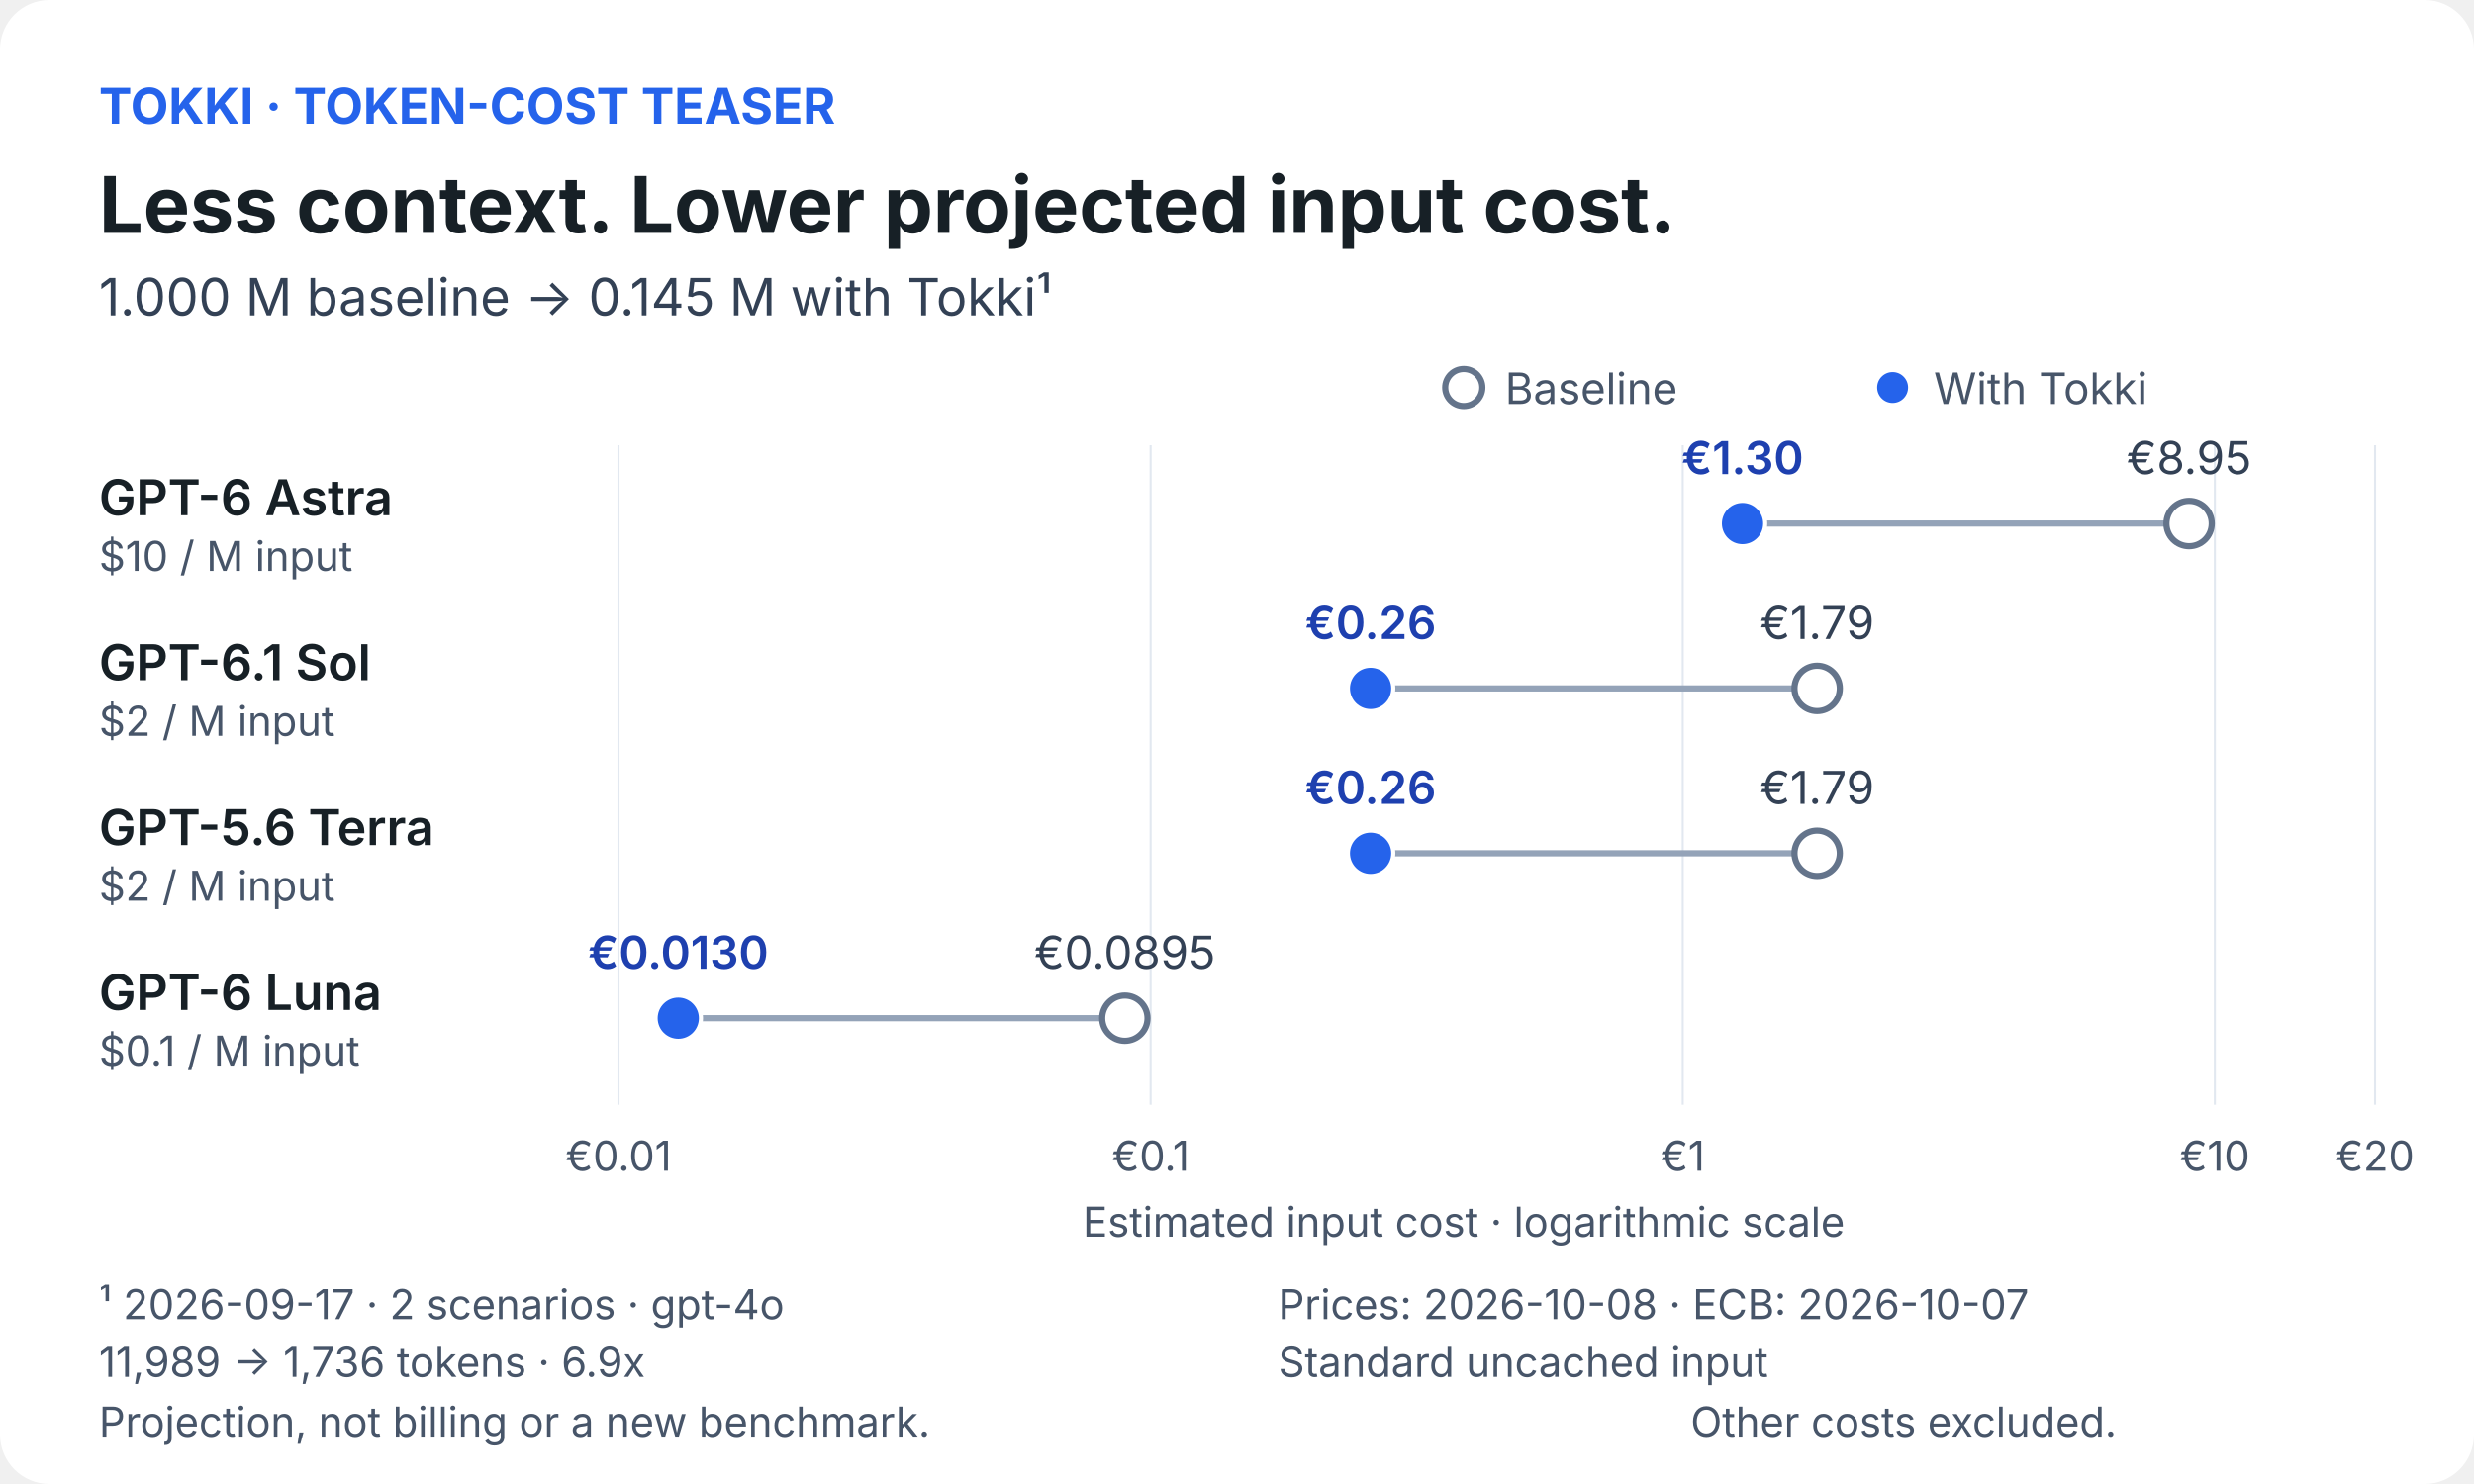
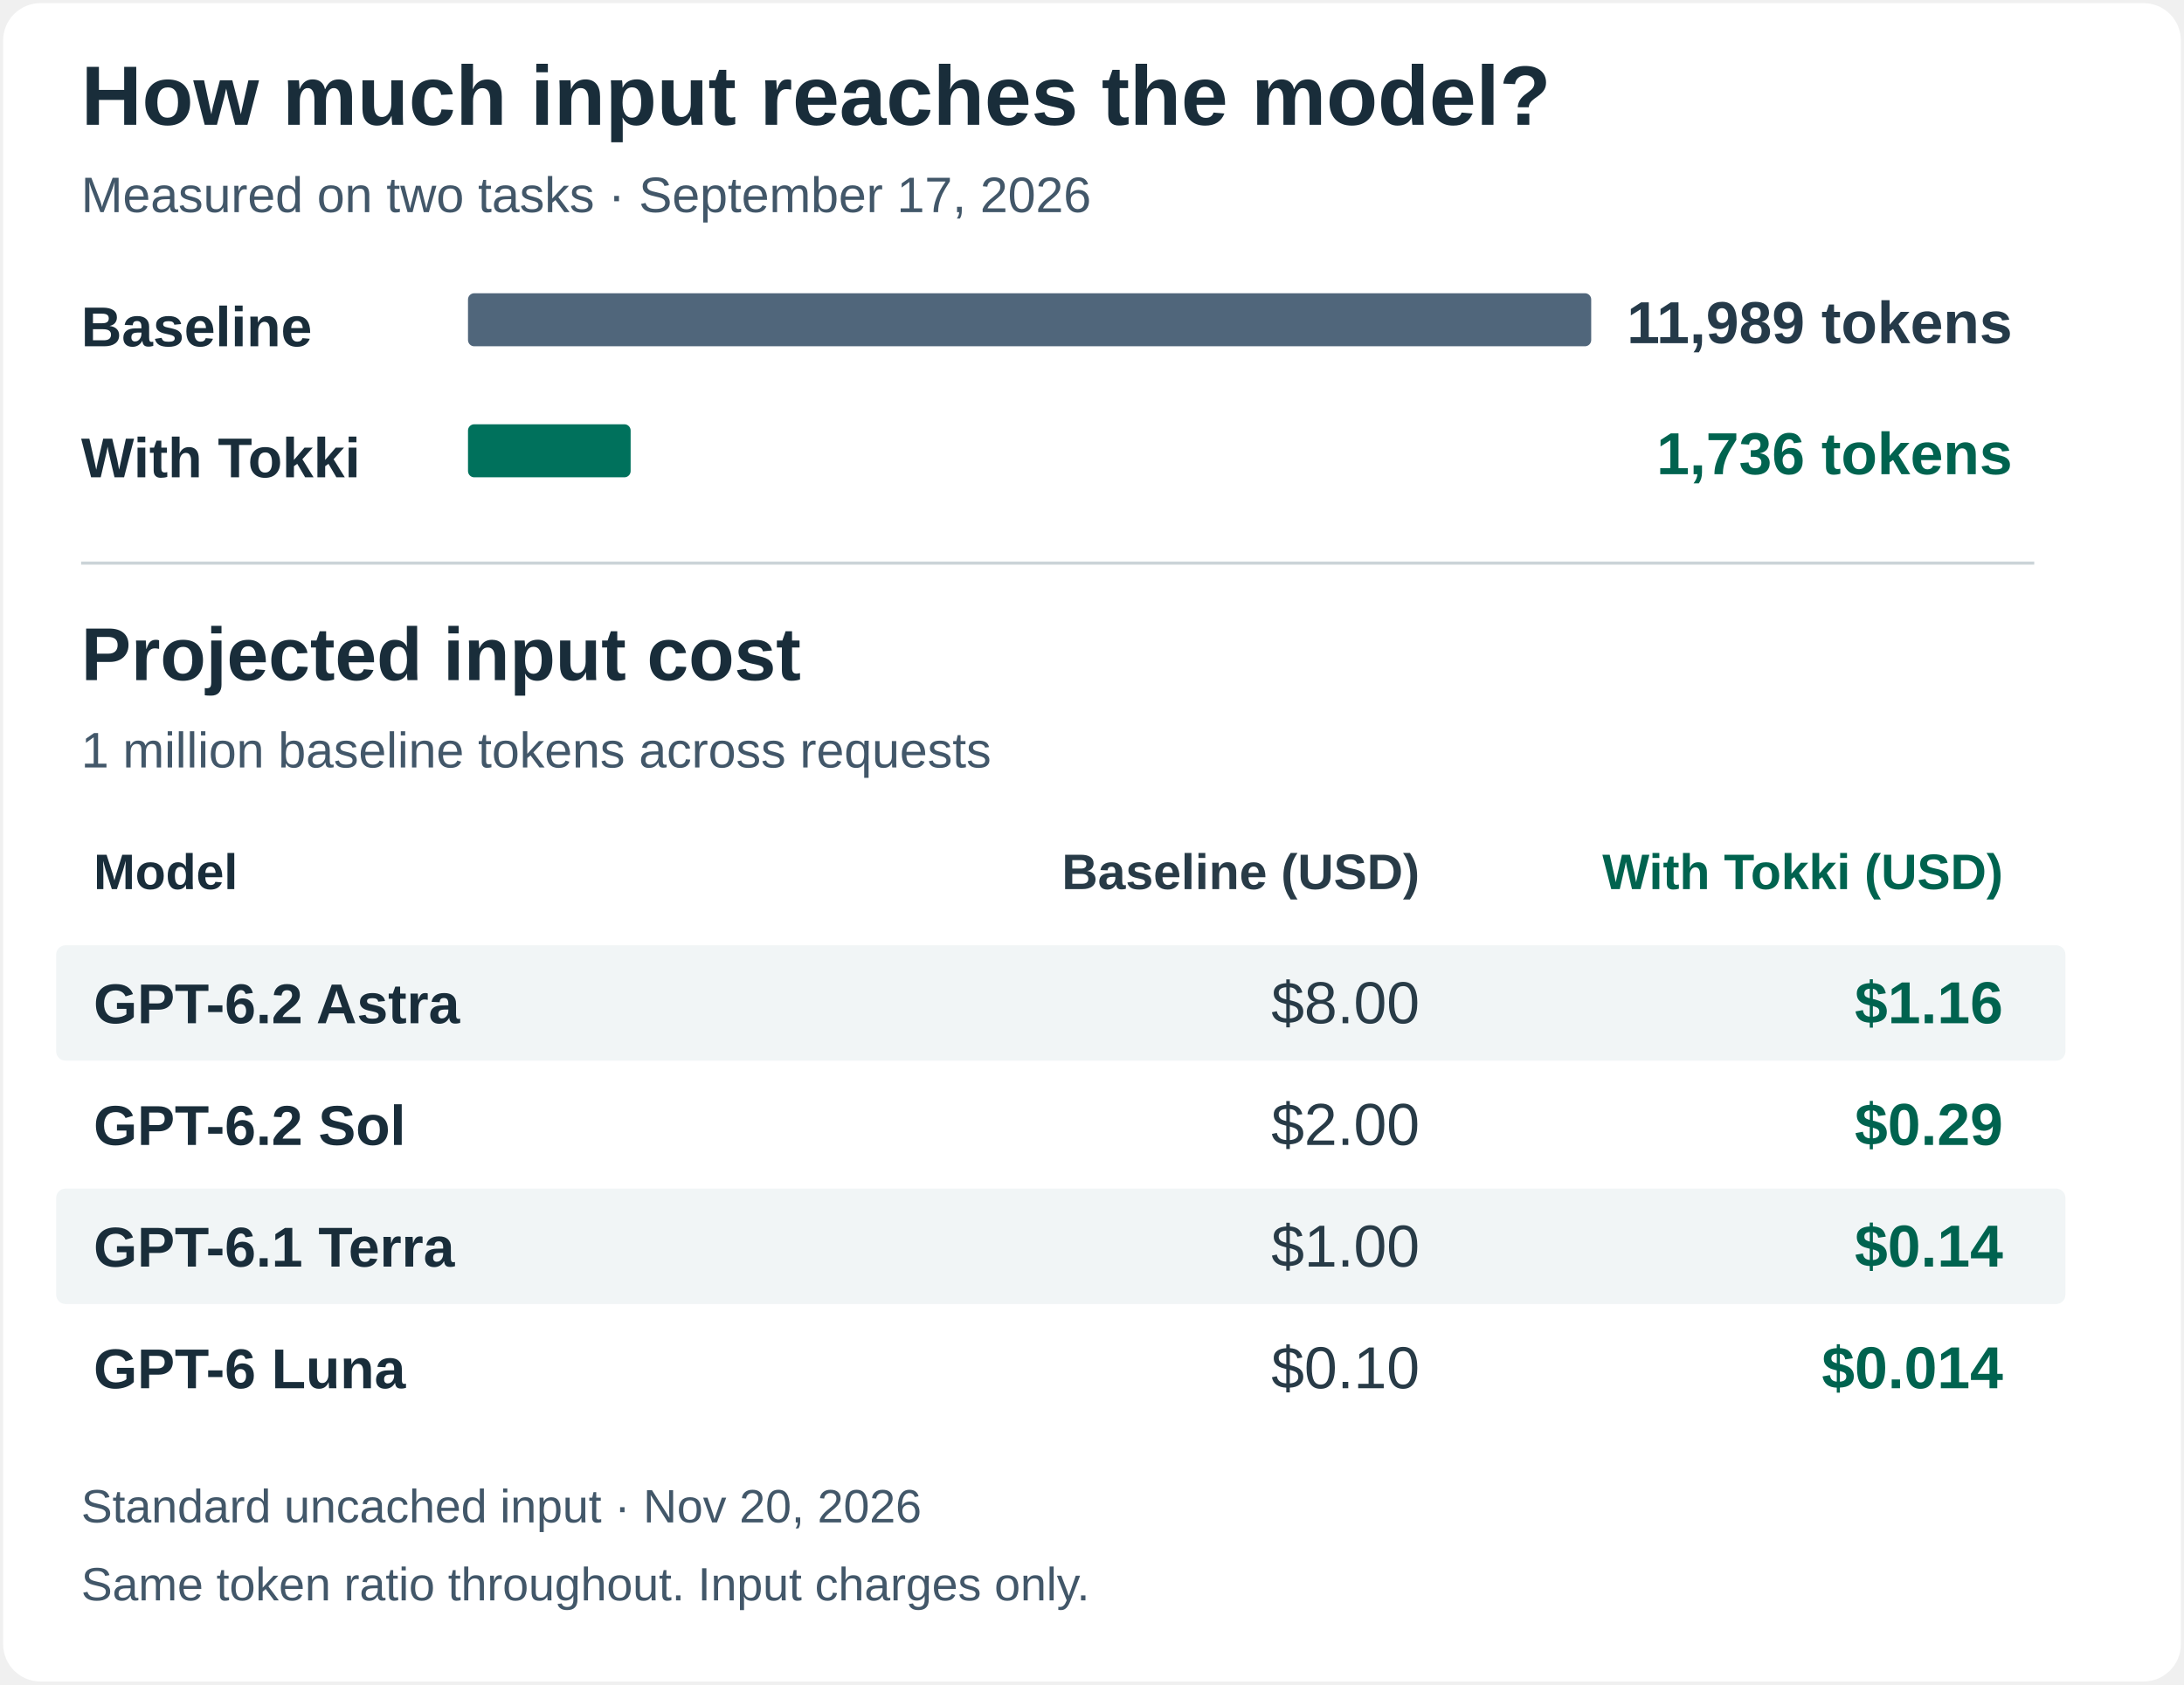
- <svg xmlns="http://www.w3.org/2000/svg" viewBox="0 0 1200 720" width="700" height="420" role="img" aria-labelledby="ctxcost-title ctxcost-desc" font-family="Inter, ui-sans-serif, system-ui, -apple-system, BlinkMacSystemFont, Segoe UI, sans-serif">
-   <rect width="1200" height="720" rx="24" fill="#ffffff" />
-   <text x="48" y="60" font-size="24" fill="#2563eb" font-weight="700">TOKKI · TOKEN-COST TEASER</text>
-   <text x="48" y="113" font-size="38" fill="#172026" font-weight="700">Less context. Lower projected input cost.</text>
-   <text x="48" y="153" font-size="25" fill="#334155">1.000 M baseline → 0.145 M with Tokki¹</text>
-   <circle cx="710" cy="188" r="9" fill="#ffffff" stroke="#64748b" stroke-width="3" />
-   <text x="730" y="196" font-size="21" fill="#475569">Baseline</text>
-   <circle cx="918" cy="188" r="9" fill="#2563eb" stroke="#ffffff" stroke-width="3" />
-   <text x="938" y="196" font-size="21" fill="#475569">With Tokki</text>
-   <line x1="300.0" y1="216" x2="300.0" y2="536" stroke="#e2e8f0" />
-   <text x="300.0" y="568" font-size="20" fill="#475569" text-anchor="middle">€0.01</text>
-   <line x1="558.1" y1="216" x2="558.1" y2="536" stroke="#e2e8f0" />
-   <text x="558.1" y="568" font-size="20" fill="#475569" text-anchor="middle">€0.1</text>
-   <line x1="816.2" y1="216" x2="816.2" y2="536" stroke="#e2e8f0" />
-   <text x="816.2" y="568" font-size="20" fill="#475569" text-anchor="middle">€1</text>
-   <line x1="1074.3" y1="216" x2="1074.3" y2="536" stroke="#e2e8f0" />
-   <text x="1074.3" y="568" font-size="20" fill="#475569" text-anchor="middle">€10</text>
-   <line x1="1152.0" y1="216" x2="1152.0" y2="536" stroke="#e2e8f0" />
-   <text x="1152.0" y="568" font-size="20" fill="#475569" text-anchor="middle">€20</text>
-   <g id="ctxcost-cost-astra">
-     <text x="48" y="250" font-size="24" fill="#172026" font-weight="600">GPT-6 Astra</text>
-     <text x="48" y="277" font-size="20" fill="#475569">$10 / M input</text>
-     <line x1="845.2" y1="254" x2="1061.8" y2="254" stroke="#94a3b8" stroke-width="3" />
-     <circle id="ctxcost-astra-baseline" cx="1061.8" cy="254" r="11" fill="#ffffff" stroke="#64748b" stroke-width="3" />
-     <circle id="ctxcost-astra-tokki" cx="845.2" cy="254" r="11" fill="#2563eb" stroke="#ffffff" stroke-width="2" />
-     <text x="1061.8" y="230" font-size="22" fill="#334155" id="astra-baseline-cost" text-anchor="middle">€8.95</text>
-     <text x="845.2" y="230" font-size="22" fill="#1e40af" id="astra-tokki-cost" text-anchor="middle" font-weight="600">€1.30</text>
-   </g>
-   <g id="ctxcost-cost-sol">
-     <text x="48" y="330" font-size="24" fill="#172026" font-weight="600">GPT-6.1 Sol</text>
-     <text x="48" y="357" font-size="20" fill="#475569">$2 / M input</text>
-     <line x1="664.8" y1="334" x2="881.4" y2="334" stroke="#94a3b8" stroke-width="3" />
-     <circle id="ctxcost-sol-baseline" cx="881.4" cy="334" r="11" fill="#ffffff" stroke="#64748b" stroke-width="3" />
-     <circle id="ctxcost-sol-tokki" cx="664.8" cy="334" r="11" fill="#2563eb" stroke="#ffffff" stroke-width="2" />
-     <text x="881.4" y="310" font-size="22" fill="#334155" id="sol-baseline-cost" text-anchor="middle">€1.79</text>
-     <text x="664.8" y="310" font-size="22" fill="#1e40af" id="sol-tokki-cost" text-anchor="middle" font-weight="600">€0.26</text>
-   </g>
-   <g id="ctxcost-cost-terra">
-     <text x="48" y="410" font-size="24" fill="#172026" font-weight="600">GPT-5.6 Terra</text>
-     <text x="48" y="437" font-size="20" fill="#475569">$2 / M input</text>
-     <line x1="664.8" y1="414" x2="881.4" y2="414" stroke="#94a3b8" stroke-width="3" />
-     <circle id="ctxcost-terra-baseline" cx="881.4" cy="414" r="11" fill="#ffffff" stroke="#64748b" stroke-width="3" />
-     <circle id="ctxcost-terra-tokki" cx="664.8" cy="414" r="11" fill="#2563eb" stroke="#ffffff" stroke-width="2" />
-     <text x="881.4" y="390" font-size="22" fill="#334155" id="terra-baseline-cost" text-anchor="middle">€1.79</text>
-     <text x="664.8" y="390" font-size="22" fill="#1e40af" id="terra-tokki-cost" text-anchor="middle" font-weight="600">€0.26</text>
-   </g>
-   <g id="ctxcost-cost-luna">
-     <text x="48" y="490" font-size="24" fill="#172026" font-weight="600">GPT-6 Luna</text>
-     <text x="48" y="517" font-size="20" fill="#475569">$0.1 / M input</text>
-     <line x1="329.0" y1="494" x2="545.6" y2="494" stroke="#94a3b8" stroke-width="3" />
-     <circle id="ctxcost-luna-baseline" cx="545.6" cy="494" r="11" fill="#ffffff" stroke="#64748b" stroke-width="3" />
-     <circle id="ctxcost-luna-tokki" cx="329.0" cy="494" r="11" fill="#2563eb" stroke="#ffffff" stroke-width="2" />
-     <text x="545.6" y="470" font-size="22" fill="#334155" id="luna-baseline-cost" text-anchor="middle">€0.0895</text>
-     <text x="329.0" y="470" font-size="22" fill="#1e40af" id="luna-tokki-cost" text-anchor="middle" font-weight="600">€0.0130</text>
-   </g>
-   <text x="710" y="600" font-size="20" fill="#475569" text-anchor="middle">Estimated input cost · logarithmic scale</text>
-   <text x="48" y="640" font-size="20" fill="#475569">¹ 2026-09-17 · 2 scenarios · gpt-4o</text>
-   <text x="48" y="668" font-size="20" fill="#475569">11,989 → 1,736 tokens · 6.9x</text>
-   <text x="620" y="640" font-size="20" fill="#475569">Prices: 2026-10-08 · ECB: 2026-10-07</text>
-   <text x="620" y="668" font-size="20" fill="#475569">Standard uncached input</text>
-   <text x="48" y="697" font-size="20" fill="#475569">Projection, not billing or a new benchmark.</text>
-   <text x="820" y="697" font-size="20" fill="#475569">Other costs excluded.</text>
+ <svg xmlns="http://www.w3.org/2000/svg" width="700" height="540" viewBox="0 0 700 540" role="img" aria-labelledby="cost-en-title cost-en-desc" xml:lang="en" font-family="Arial, Helvetica, sans-serif">
+   <rect x="1" y="1" width="698" height="538" fill="#ffffff" rx="12" />
+   <text x="26" y="40" font-size="27" font-weight="700" fill="#192d3a" text-anchor="start">How much input reaches the model?</text>
+   <text x="26" y="68" font-size="16" font-weight="400" fill="#425769" text-anchor="start">Measured on two tasks · September 17, 2026</text>
+   <text x="26" y="111" font-size="18" font-weight="550" fill="#192d3a" text-anchor="start">Baseline</text>
+   <rect x="150" y="94" width="360" height="17" fill="#50667b" rx="2" />
+   <text x="645" y="110" font-size="19" font-weight="550" fill="#253a49" text-anchor="end">11,989 tokens</text>
+   <text x="26" y="153" font-size="18" font-weight="550" fill="#192d3a" text-anchor="start">With Tokki</text>
+   <rect x="150" y="136" width="52.128" height="17" fill="#00715c" rx="2" />
+   <text x="645" y="152" font-size="19" font-weight="700" fill="#00634f" text-anchor="end">1,736 tokens</text>
+   <rect x="26" y="180" width="626" height="1" fill="#cbd4d8" rx="0" />
+   <text x="26" y="218" font-size="24" font-weight="700" fill="#192d3a" text-anchor="start">Projected input cost</text>
+   <text x="26" y="246" font-size="16" font-weight="400" fill="#425769" text-anchor="start">1 million baseline tokens across requests</text>
+   <text x="30" y="285" font-size="16" font-weight="600" fill="#192d3a" text-anchor="start">Model</text>
+   <text x="455" y="285" font-size="16" font-weight="600" fill="#283b47" text-anchor="end">Baseline (USD)</text>
+   <text x="642" y="285" font-size="16" font-weight="600" fill="#00634f" text-anchor="end">With Tokki (USD)</text>
+   <rect x="18" y="303" width="644" height="37" fill="#f1f5f6" rx="3" />
+   <text x="30" y="328" font-size="18" font-weight="550" fill="#192d3a" text-anchor="start">GPT-6.2 Astra</text>
+   <text x="455" y="328" font-size="19" font-weight="450" fill="#283b47" text-anchor="end">$8.00</text>
+   <text x="642" y="328" font-size="19" font-weight="700" fill="#00634f" text-anchor="end">$1.16</text>
+   <rect x="18" y="342" width="644" height="37" fill="#ffffff" rx="3" />
+   <text x="30" y="367" font-size="18" font-weight="550" fill="#192d3a" text-anchor="start">GPT-6.2 Sol</text>
+   <text x="455" y="367" font-size="19" font-weight="450" fill="#283b47" text-anchor="end">$2.00</text>
+   <text x="642" y="367" font-size="19" font-weight="700" fill="#00634f" text-anchor="end">$0.29</text>
+   <rect x="18" y="381" width="644" height="37" fill="#f1f5f6" rx="3" />
+   <text x="30" y="406" font-size="18" font-weight="550" fill="#192d3a" text-anchor="start">GPT-6.1 Terra</text>
+   <text x="455" y="406" font-size="19" font-weight="450" fill="#283b47" text-anchor="end">$1.00</text>
+   <text x="642" y="406" font-size="19" font-weight="700" fill="#00634f" text-anchor="end">$0.14</text>
+   <rect x="18" y="420" width="644" height="37" fill="#ffffff" rx="3" />
+   <text x="30" y="445" font-size="18" font-weight="550" fill="#192d3a" text-anchor="start">GPT-6 Luna</text>
+   <text x="455" y="445" font-size="19" font-weight="450" fill="#283b47" text-anchor="end">$0.10</text>
+   <text x="642" y="445" font-size="19" font-weight="700" fill="#00634f" text-anchor="end">$0.014</text>
+   <text x="26" y="488" font-size="15" font-weight="400" fill="#425769" text-anchor="start">Standard uncached input · Nov 20, 2026</text>
+   <text x="26" y="513" font-size="15" font-weight="400" fill="#425769" text-anchor="start">Same token ratio throughout. Input charges only.</text>
</svg>
